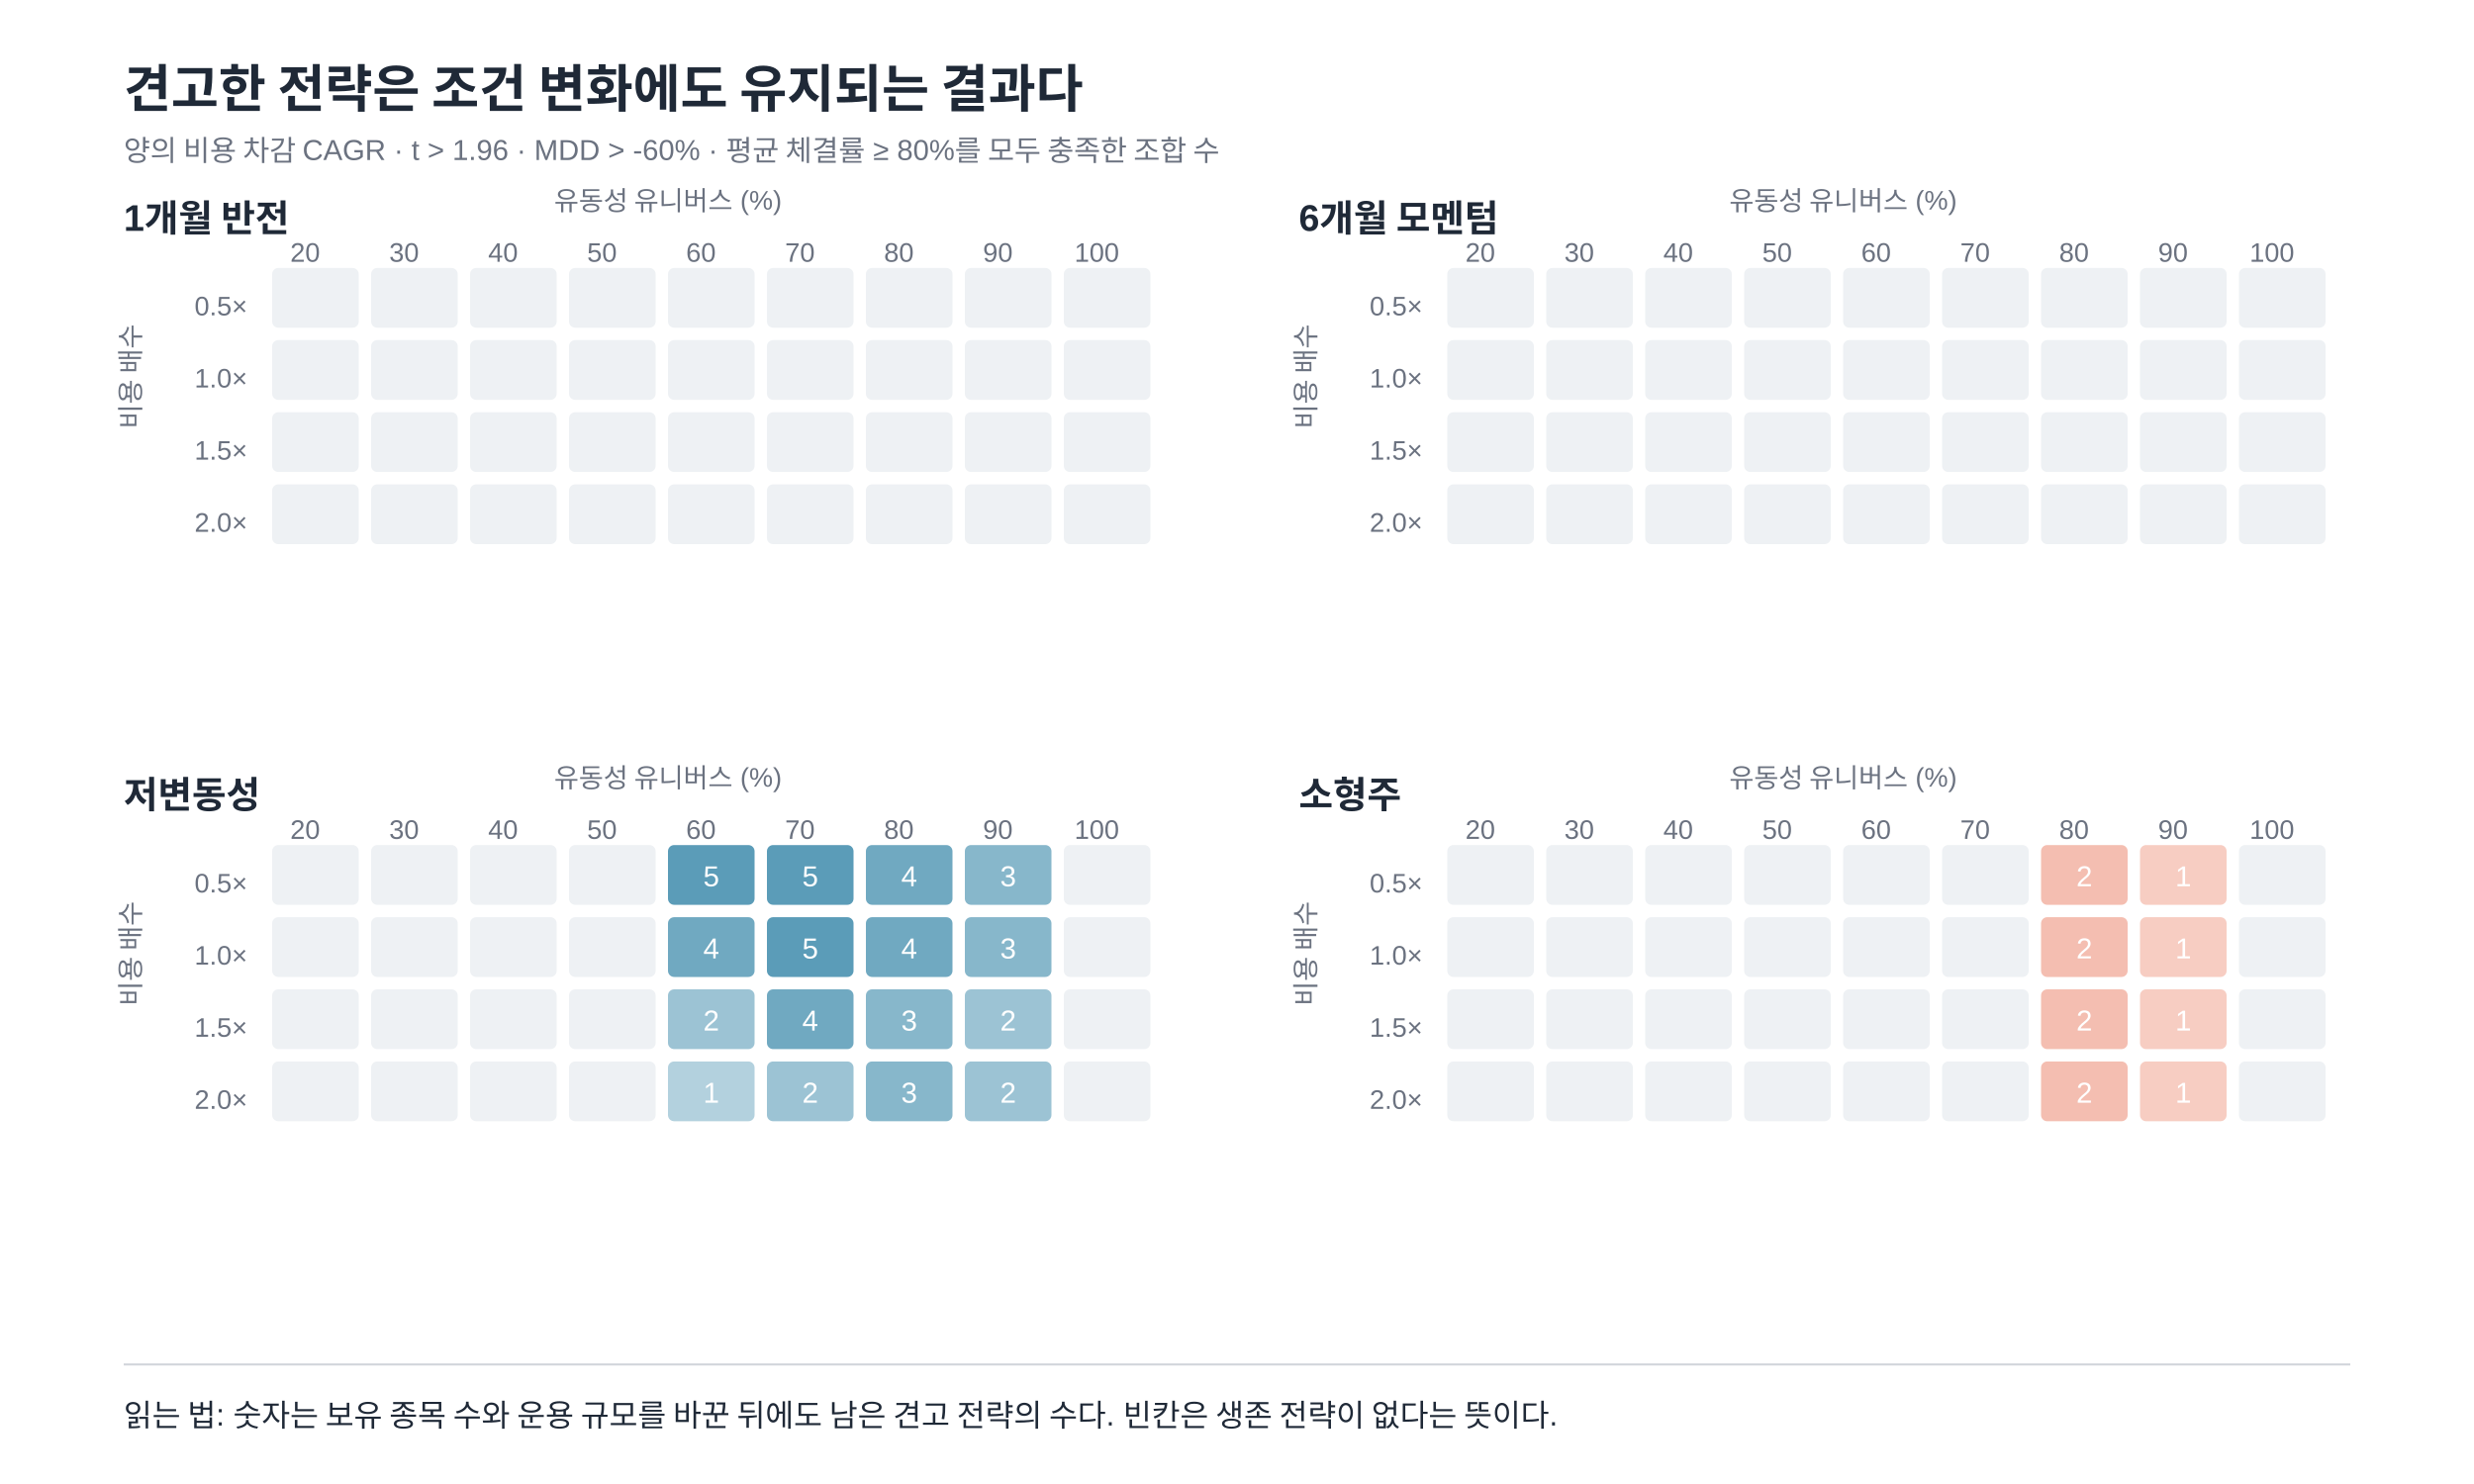
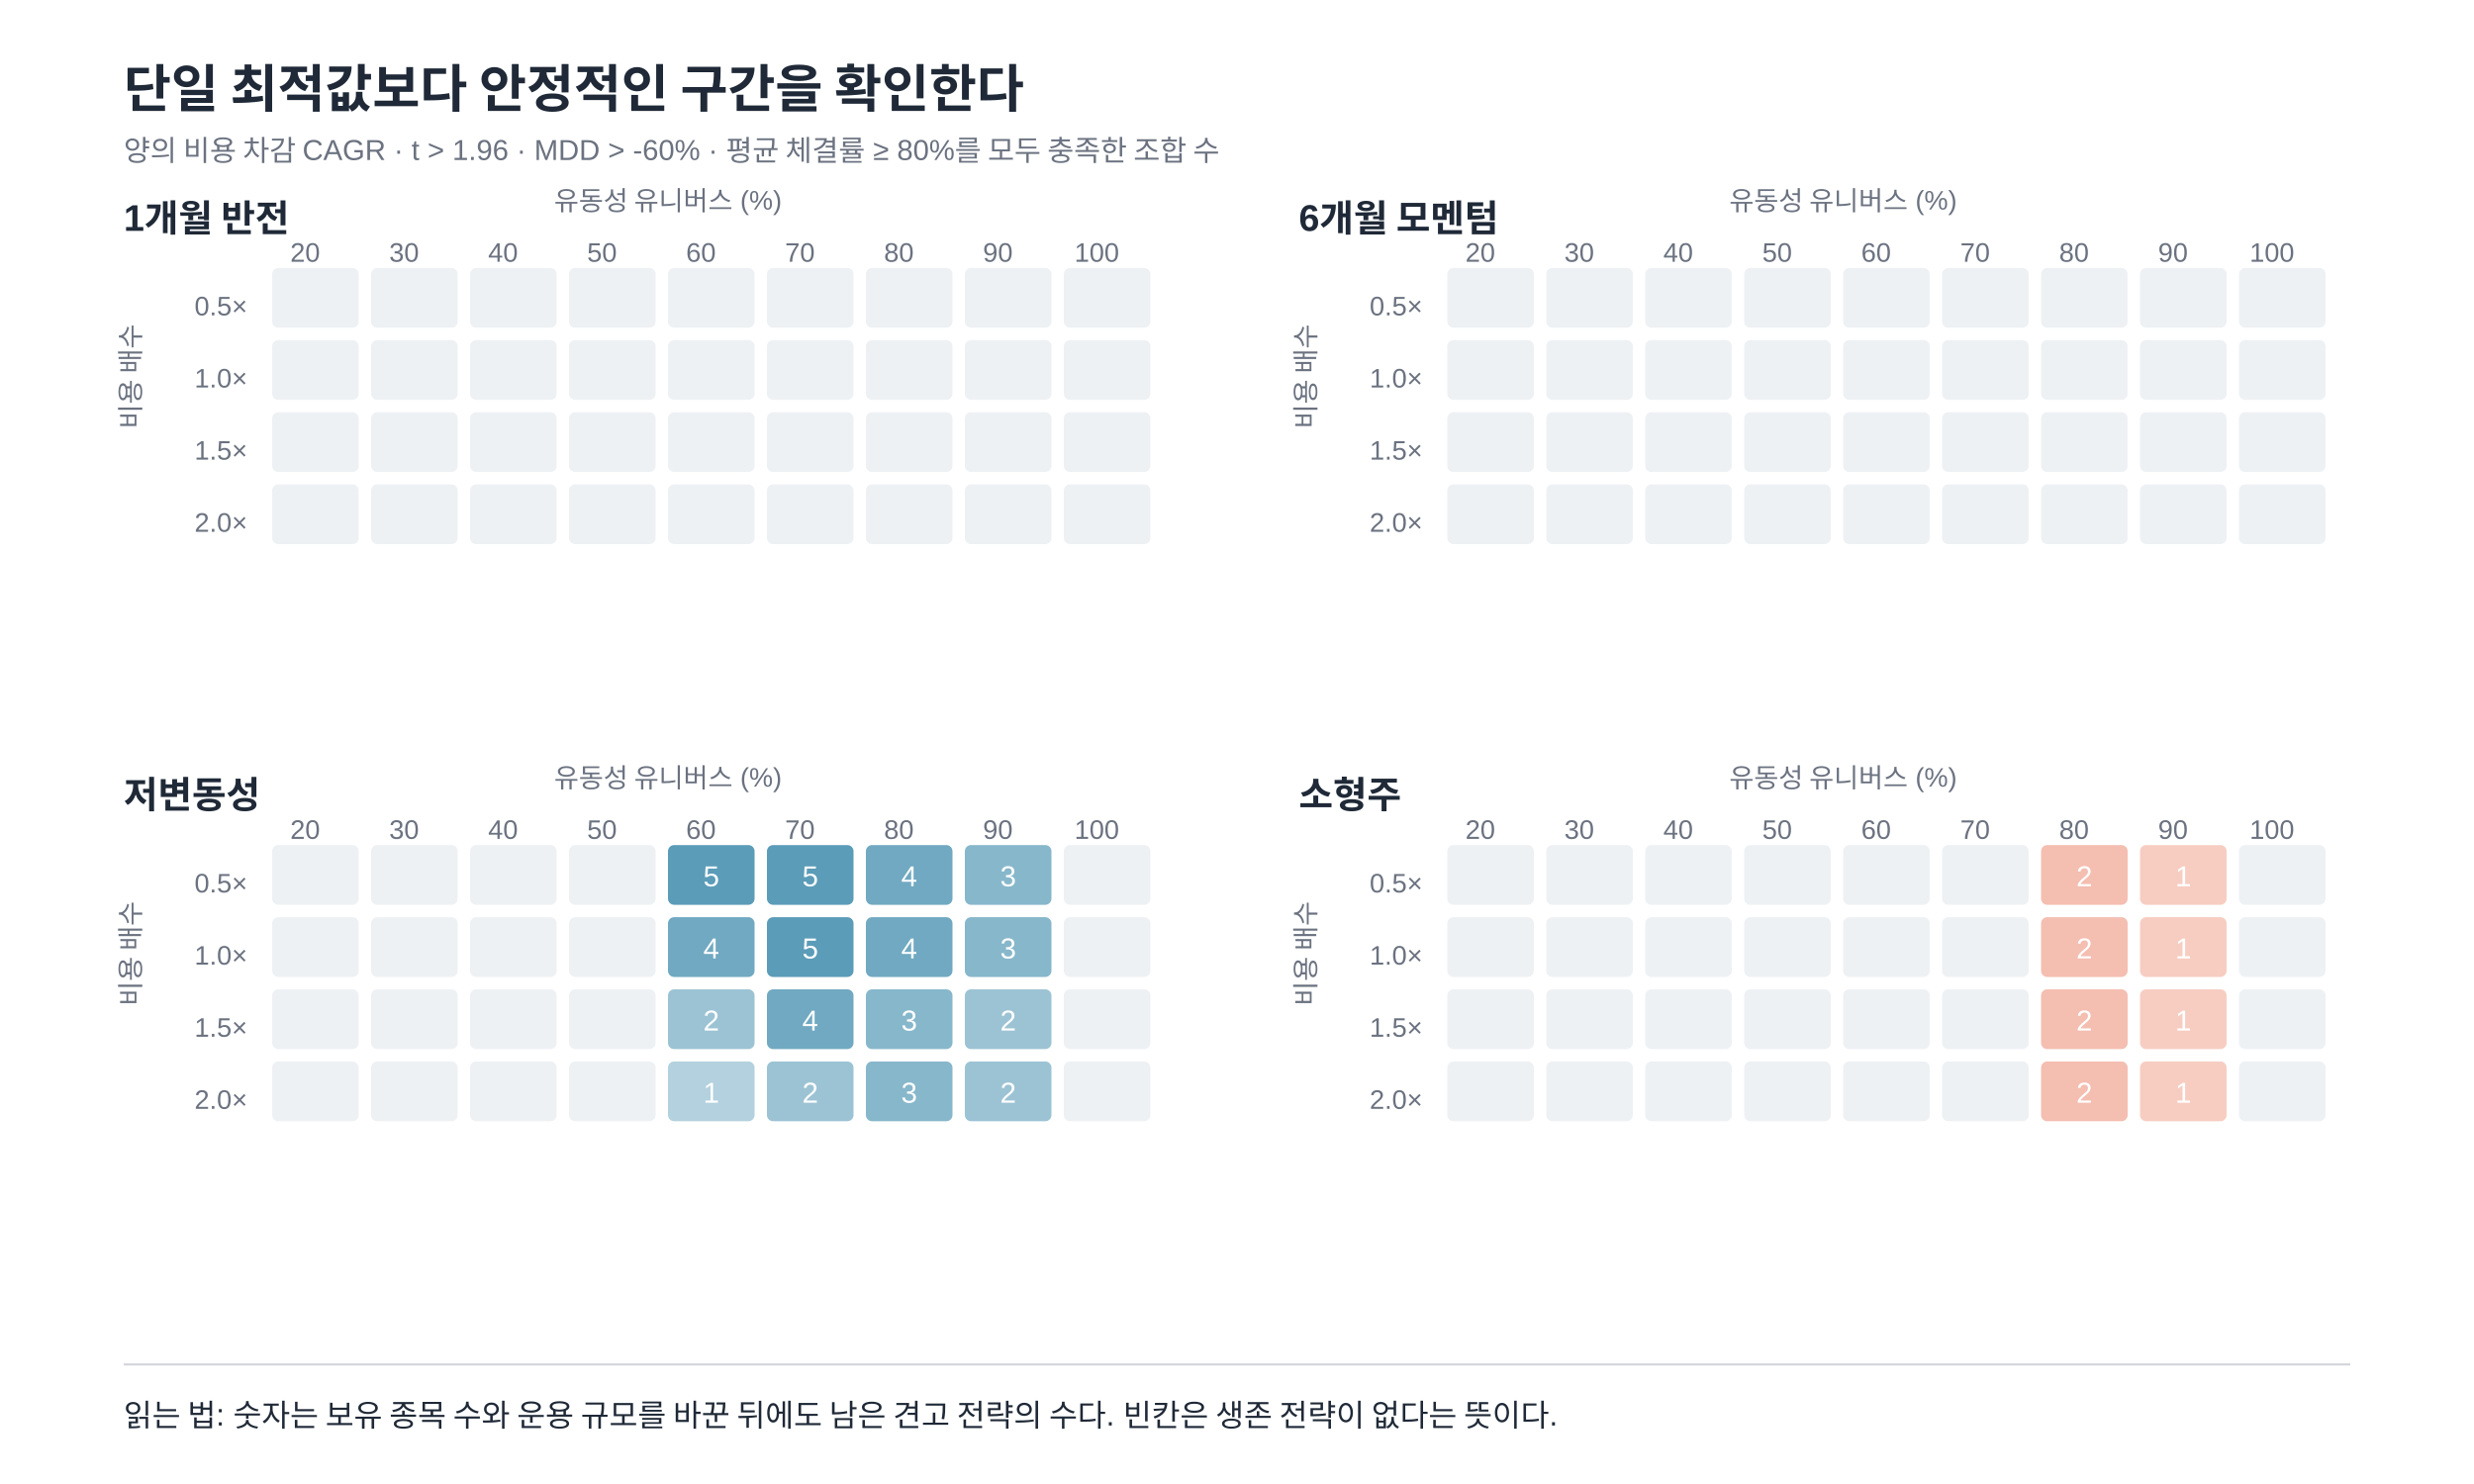
<svg xmlns="http://www.w3.org/2000/svg" width="1200" height="720" viewBox="0 0 1200 720" role="img" aria-labelledby="title desc">
  <rect width="1200" height="720" fill="#FFFFFF" />
  <style>text{font-family:Arial,sans-serif;fill:#1F2937}.muted{fill:#6B7280}.small{font-size:14px}.axis{font-size:13px}.title{font-size:25px;font-weight:700}.panel{font-size:18px;font-weight:700}.note{font-size:15px}</style>
-   <text x="60" y="52" class="title">견고한 전략은 조건 변화에도 유지되는 결과다</text>
+   <text x="60" y="52" class="title">단일 최적값보다 안정적인 구간을 확인한다</text>
  <text x="60" y="78" class="muted small">양의 비용 차감 CAGR · t &gt; 1.96 · MDD &gt; -60% · 평균 체결률 ≥ 80%를 모두 충족한 조합 수</text>
  <text x="60" y="112" class="panel">1개월 반전</text>
  <text x="148" y="127" text-anchor="middle" class="axis muted">20</text>
  <text x="196" y="127" text-anchor="middle" class="axis muted">30</text>
  <text x="244" y="127" text-anchor="middle" class="axis muted">40</text>
  <text x="292" y="127" text-anchor="middle" class="axis muted">50</text>
  <text x="340" y="127" text-anchor="middle" class="axis muted">60</text>
  <text x="388" y="127" text-anchor="middle" class="axis muted">70</text>
  <text x="436" y="127" text-anchor="middle" class="axis muted">80</text>
  <text x="484" y="127" text-anchor="middle" class="axis muted">90</text>
  <text x="532" y="127" text-anchor="middle" class="axis muted">100</text>
  <text x="324" y="102" text-anchor="middle" class="axis muted">유동성 유니버스 (%)</text>
  <text x="120" y="153" text-anchor="end" class="axis muted">0.5×</text>
  <rect x="132" y="130" width="42" height="29" rx="3" fill="#EEF1F4" opacity="1.00" />
  <rect x="180" y="130" width="42" height="29" rx="3" fill="#EEF1F4" opacity="1.00" />
  <rect x="228" y="130" width="42" height="29" rx="3" fill="#EEF1F4" opacity="1.00" />
  <rect x="276" y="130" width="42" height="29" rx="3" fill="#EEF1F4" opacity="1.00" />
  <rect x="324" y="130" width="42" height="29" rx="3" fill="#EEF1F4" opacity="1.00" />
  <rect x="372" y="130" width="42" height="29" rx="3" fill="#EEF1F4" opacity="1.00" />
  <rect x="420" y="130" width="42" height="29" rx="3" fill="#EEF1F4" opacity="1.00" />
  <rect x="468" y="130" width="42" height="29" rx="3" fill="#EEF1F4" opacity="1.00" />
  <rect x="516" y="130" width="42" height="29" rx="3" fill="#EEF1F4" opacity="1.00" />
  <text x="120" y="188" text-anchor="end" class="axis muted">1.0×</text>
  <rect x="132" y="165" width="42" height="29" rx="3" fill="#EEF1F4" opacity="1.00" />
  <rect x="180" y="165" width="42" height="29" rx="3" fill="#EEF1F4" opacity="1.00" />
  <rect x="228" y="165" width="42" height="29" rx="3" fill="#EEF1F4" opacity="1.00" />
  <rect x="276" y="165" width="42" height="29" rx="3" fill="#EEF1F4" opacity="1.00" />
  <rect x="324" y="165" width="42" height="29" rx="3" fill="#EEF1F4" opacity="1.00" />
  <rect x="372" y="165" width="42" height="29" rx="3" fill="#EEF1F4" opacity="1.00" />
  <rect x="420" y="165" width="42" height="29" rx="3" fill="#EEF1F4" opacity="1.00" />
  <rect x="468" y="165" width="42" height="29" rx="3" fill="#EEF1F4" opacity="1.00" />
  <rect x="516" y="165" width="42" height="29" rx="3" fill="#EEF1F4" opacity="1.00" />
  <text x="120" y="223" text-anchor="end" class="axis muted">1.5×</text>
  <rect x="132" y="200" width="42" height="29" rx="3" fill="#EEF1F4" opacity="1.00" />
  <rect x="180" y="200" width="42" height="29" rx="3" fill="#EEF1F4" opacity="1.00" />
  <rect x="228" y="200" width="42" height="29" rx="3" fill="#EEF1F4" opacity="1.00" />
  <rect x="276" y="200" width="42" height="29" rx="3" fill="#EEF1F4" opacity="1.00" />
  <rect x="324" y="200" width="42" height="29" rx="3" fill="#EEF1F4" opacity="1.00" />
  <rect x="372" y="200" width="42" height="29" rx="3" fill="#EEF1F4" opacity="1.00" />
  <rect x="420" y="200" width="42" height="29" rx="3" fill="#EEF1F4" opacity="1.00" />
  <rect x="468" y="200" width="42" height="29" rx="3" fill="#EEF1F4" opacity="1.00" />
  <rect x="516" y="200" width="42" height="29" rx="3" fill="#EEF1F4" opacity="1.00" />
  <text x="120" y="258" text-anchor="end" class="axis muted">2.0×</text>
  <rect x="132" y="235" width="42" height="29" rx="3" fill="#EEF1F4" opacity="1.00" />
  <rect x="180" y="235" width="42" height="29" rx="3" fill="#EEF1F4" opacity="1.00" />
  <rect x="228" y="235" width="42" height="29" rx="3" fill="#EEF1F4" opacity="1.00" />
  <rect x="276" y="235" width="42" height="29" rx="3" fill="#EEF1F4" opacity="1.00" />
  <rect x="324" y="235" width="42" height="29" rx="3" fill="#EEF1F4" opacity="1.00" />
  <rect x="372" y="235" width="42" height="29" rx="3" fill="#EEF1F4" opacity="1.00" />
  <rect x="420" y="235" width="42" height="29" rx="3" fill="#EEF1F4" opacity="1.00" />
  <rect x="468" y="235" width="42" height="29" rx="3" fill="#EEF1F4" opacity="1.00" />
  <rect x="516" y="235" width="42" height="29" rx="3" fill="#EEF1F4" opacity="1.00" />
  <text x="68" y="208" transform="rotate(-90 68 208)" class="axis muted">비용 배수</text>
  <text x="630" y="112" class="panel">6개월 모멘텀</text>
  <text x="718" y="127" text-anchor="middle" class="axis muted">20</text>
  <text x="766" y="127" text-anchor="middle" class="axis muted">30</text>
  <text x="814" y="127" text-anchor="middle" class="axis muted">40</text>
  <text x="862" y="127" text-anchor="middle" class="axis muted">50</text>
  <text x="910" y="127" text-anchor="middle" class="axis muted">60</text>
  <text x="958" y="127" text-anchor="middle" class="axis muted">70</text>
  <text x="1006" y="127" text-anchor="middle" class="axis muted">80</text>
  <text x="1054" y="127" text-anchor="middle" class="axis muted">90</text>
  <text x="1102" y="127" text-anchor="middle" class="axis muted">100</text>
  <text x="894" y="102" text-anchor="middle" class="axis muted">유동성 유니버스 (%)</text>
  <text x="690" y="153" text-anchor="end" class="axis muted">0.5×</text>
  <rect x="702" y="130" width="42" height="29" rx="3" fill="#EEF1F4" opacity="1.00" />
  <rect x="750" y="130" width="42" height="29" rx="3" fill="#EEF1F4" opacity="1.00" />
  <rect x="798" y="130" width="42" height="29" rx="3" fill="#EEF1F4" opacity="1.00" />
  <rect x="846" y="130" width="42" height="29" rx="3" fill="#EEF1F4" opacity="1.00" />
  <rect x="894" y="130" width="42" height="29" rx="3" fill="#EEF1F4" opacity="1.00" />
  <rect x="942" y="130" width="42" height="29" rx="3" fill="#EEF1F4" opacity="1.00" />
  <rect x="990" y="130" width="42" height="29" rx="3" fill="#EEF1F4" opacity="1.00" />
  <rect x="1038" y="130" width="42" height="29" rx="3" fill="#EEF1F4" opacity="1.00" />
  <rect x="1086" y="130" width="42" height="29" rx="3" fill="#EEF1F4" opacity="1.00" />
  <text x="690" y="188" text-anchor="end" class="axis muted">1.0×</text>
  <rect x="702" y="165" width="42" height="29" rx="3" fill="#EEF1F4" opacity="1.00" />
  <rect x="750" y="165" width="42" height="29" rx="3" fill="#EEF1F4" opacity="1.00" />
  <rect x="798" y="165" width="42" height="29" rx="3" fill="#EEF1F4" opacity="1.00" />
  <rect x="846" y="165" width="42" height="29" rx="3" fill="#EEF1F4" opacity="1.00" />
  <rect x="894" y="165" width="42" height="29" rx="3" fill="#EEF1F4" opacity="1.00" />
  <rect x="942" y="165" width="42" height="29" rx="3" fill="#EEF1F4" opacity="1.00" />
  <rect x="990" y="165" width="42" height="29" rx="3" fill="#EEF1F4" opacity="1.00" />
  <rect x="1038" y="165" width="42" height="29" rx="3" fill="#EEF1F4" opacity="1.00" />
  <rect x="1086" y="165" width="42" height="29" rx="3" fill="#EEF1F4" opacity="1.00" />
  <text x="690" y="223" text-anchor="end" class="axis muted">1.5×</text>
  <rect x="702" y="200" width="42" height="29" rx="3" fill="#EEF1F4" opacity="1.00" />
  <rect x="750" y="200" width="42" height="29" rx="3" fill="#EEF1F4" opacity="1.00" />
  <rect x="798" y="200" width="42" height="29" rx="3" fill="#EEF1F4" opacity="1.00" />
  <rect x="846" y="200" width="42" height="29" rx="3" fill="#EEF1F4" opacity="1.00" />
  <rect x="894" y="200" width="42" height="29" rx="3" fill="#EEF1F4" opacity="1.00" />
  <rect x="942" y="200" width="42" height="29" rx="3" fill="#EEF1F4" opacity="1.00" />
  <rect x="990" y="200" width="42" height="29" rx="3" fill="#EEF1F4" opacity="1.00" />
  <rect x="1038" y="200" width="42" height="29" rx="3" fill="#EEF1F4" opacity="1.00" />
  <rect x="1086" y="200" width="42" height="29" rx="3" fill="#EEF1F4" opacity="1.00" />
  <text x="690" y="258" text-anchor="end" class="axis muted">2.0×</text>
  <rect x="702" y="235" width="42" height="29" rx="3" fill="#EEF1F4" opacity="1.00" />
  <rect x="750" y="235" width="42" height="29" rx="3" fill="#EEF1F4" opacity="1.00" />
  <rect x="798" y="235" width="42" height="29" rx="3" fill="#EEF1F4" opacity="1.00" />
  <rect x="846" y="235" width="42" height="29" rx="3" fill="#EEF1F4" opacity="1.00" />
  <rect x="894" y="235" width="42" height="29" rx="3" fill="#EEF1F4" opacity="1.00" />
  <rect x="942" y="235" width="42" height="29" rx="3" fill="#EEF1F4" opacity="1.00" />
  <rect x="990" y="235" width="42" height="29" rx="3" fill="#EEF1F4" opacity="1.00" />
  <rect x="1038" y="235" width="42" height="29" rx="3" fill="#EEF1F4" opacity="1.00" />
  <rect x="1086" y="235" width="42" height="29" rx="3" fill="#EEF1F4" opacity="1.00" />
  <text x="638" y="208" transform="rotate(-90 638 208)" class="axis muted">비용 배수</text>
  <text x="60" y="392" class="panel">저변동성</text>
  <text x="148" y="407" text-anchor="middle" class="axis muted">20</text>
  <text x="196" y="407" text-anchor="middle" class="axis muted">30</text>
  <text x="244" y="407" text-anchor="middle" class="axis muted">40</text>
  <text x="292" y="407" text-anchor="middle" class="axis muted">50</text>
  <text x="340" y="407" text-anchor="middle" class="axis muted">60</text>
  <text x="388" y="407" text-anchor="middle" class="axis muted">70</text>
  <text x="436" y="407" text-anchor="middle" class="axis muted">80</text>
  <text x="484" y="407" text-anchor="middle" class="axis muted">90</text>
  <text x="532" y="407" text-anchor="middle" class="axis muted">100</text>
  <text x="324" y="382" text-anchor="middle" class="axis muted">유동성 유니버스 (%)</text>
  <text x="120" y="433" text-anchor="end" class="axis muted">0.5×</text>
  <rect x="132" y="410" width="42" height="29" rx="3" fill="#EEF1F4" opacity="1.00" />
  <rect x="180" y="410" width="42" height="29" rx="3" fill="#EEF1F4" opacity="1.00" />
  <rect x="228" y="410" width="42" height="29" rx="3" fill="#EEF1F4" opacity="1.00" />
  <rect x="276" y="410" width="42" height="29" rx="3" fill="#EEF1F4" opacity="1.00" />
  <rect x="324" y="410" width="42" height="29" rx="3" fill="#247BA0" opacity="0.75" />
  <text x="345" y="430" text-anchor="middle" class="small" fill="#FFFFFF" style="fill:#FFFFFF">5</text>
  <rect x="372" y="410" width="42" height="29" rx="3" fill="#247BA0" opacity="0.75" />
  <text x="393" y="430" text-anchor="middle" class="small" fill="#FFFFFF" style="fill:#FFFFFF">5</text>
  <rect x="420" y="410" width="42" height="29" rx="3" fill="#247BA0" opacity="0.65" />
  <text x="441" y="430" text-anchor="middle" class="small" fill="#FFFFFF" style="fill:#FFFFFF">4</text>
  <rect x="468" y="410" width="42" height="29" rx="3" fill="#247BA0" opacity="0.55" />
  <text x="489" y="430" text-anchor="middle" class="small" fill="#FFFFFF" style="fill:#FFFFFF">3</text>
  <rect x="516" y="410" width="42" height="29" rx="3" fill="#EEF1F4" opacity="1.00" />
  <text x="120" y="468" text-anchor="end" class="axis muted">1.0×</text>
  <rect x="132" y="445" width="42" height="29" rx="3" fill="#EEF1F4" opacity="1.00" />
  <rect x="180" y="445" width="42" height="29" rx="3" fill="#EEF1F4" opacity="1.00" />
  <rect x="228" y="445" width="42" height="29" rx="3" fill="#EEF1F4" opacity="1.00" />
  <rect x="276" y="445" width="42" height="29" rx="3" fill="#EEF1F4" opacity="1.00" />
  <rect x="324" y="445" width="42" height="29" rx="3" fill="#247BA0" opacity="0.65" />
  <text x="345" y="465" text-anchor="middle" class="small" fill="#FFFFFF" style="fill:#FFFFFF">4</text>
  <rect x="372" y="445" width="42" height="29" rx="3" fill="#247BA0" opacity="0.75" />
  <text x="393" y="465" text-anchor="middle" class="small" fill="#FFFFFF" style="fill:#FFFFFF">5</text>
  <rect x="420" y="445" width="42" height="29" rx="3" fill="#247BA0" opacity="0.65" />
  <text x="441" y="465" text-anchor="middle" class="small" fill="#FFFFFF" style="fill:#FFFFFF">4</text>
  <rect x="468" y="445" width="42" height="29" rx="3" fill="#247BA0" opacity="0.55" />
  <text x="489" y="465" text-anchor="middle" class="small" fill="#FFFFFF" style="fill:#FFFFFF">3</text>
  <rect x="516" y="445" width="42" height="29" rx="3" fill="#EEF1F4" opacity="1.00" />
  <text x="120" y="503" text-anchor="end" class="axis muted">1.5×</text>
  <rect x="132" y="480" width="42" height="29" rx="3" fill="#EEF1F4" opacity="1.00" />
  <rect x="180" y="480" width="42" height="29" rx="3" fill="#EEF1F4" opacity="1.00" />
  <rect x="228" y="480" width="42" height="29" rx="3" fill="#EEF1F4" opacity="1.00" />
  <rect x="276" y="480" width="42" height="29" rx="3" fill="#EEF1F4" opacity="1.00" />
  <rect x="324" y="480" width="42" height="29" rx="3" fill="#247BA0" opacity="0.45" />
  <text x="345" y="500" text-anchor="middle" class="small" fill="#FFFFFF" style="fill:#FFFFFF">2</text>
  <rect x="372" y="480" width="42" height="29" rx="3" fill="#247BA0" opacity="0.65" />
  <text x="393" y="500" text-anchor="middle" class="small" fill="#FFFFFF" style="fill:#FFFFFF">4</text>
  <rect x="420" y="480" width="42" height="29" rx="3" fill="#247BA0" opacity="0.55" />
  <text x="441" y="500" text-anchor="middle" class="small" fill="#FFFFFF" style="fill:#FFFFFF">3</text>
  <rect x="468" y="480" width="42" height="29" rx="3" fill="#247BA0" opacity="0.45" />
  <text x="489" y="500" text-anchor="middle" class="small" fill="#FFFFFF" style="fill:#FFFFFF">2</text>
  <rect x="516" y="480" width="42" height="29" rx="3" fill="#EEF1F4" opacity="1.00" />
  <text x="120" y="538" text-anchor="end" class="axis muted">2.0×</text>
  <rect x="132" y="515" width="42" height="29" rx="3" fill="#EEF1F4" opacity="1.00" />
  <rect x="180" y="515" width="42" height="29" rx="3" fill="#EEF1F4" opacity="1.00" />
  <rect x="228" y="515" width="42" height="29" rx="3" fill="#EEF1F4" opacity="1.00" />
  <rect x="276" y="515" width="42" height="29" rx="3" fill="#EEF1F4" opacity="1.00" />
  <rect x="324" y="515" width="42" height="29" rx="3" fill="#247BA0" opacity="0.35" />
  <text x="345" y="535" text-anchor="middle" class="small" fill="#FFFFFF" style="fill:#FFFFFF">1</text>
  <rect x="372" y="515" width="42" height="29" rx="3" fill="#247BA0" opacity="0.45" />
  <text x="393" y="535" text-anchor="middle" class="small" fill="#FFFFFF" style="fill:#FFFFFF">2</text>
  <rect x="420" y="515" width="42" height="29" rx="3" fill="#247BA0" opacity="0.55" />
  <text x="441" y="535" text-anchor="middle" class="small" fill="#FFFFFF" style="fill:#FFFFFF">3</text>
  <rect x="468" y="515" width="42" height="29" rx="3" fill="#247BA0" opacity="0.45" />
  <text x="489" y="535" text-anchor="middle" class="small" fill="#FFFFFF" style="fill:#FFFFFF">2</text>
  <rect x="516" y="515" width="42" height="29" rx="3" fill="#EEF1F4" opacity="1.00" />
  <text x="68" y="488" transform="rotate(-90 68 488)" class="axis muted">비용 배수</text>
  <text x="630" y="392" class="panel">소형주</text>
  <text x="718" y="407" text-anchor="middle" class="axis muted">20</text>
  <text x="766" y="407" text-anchor="middle" class="axis muted">30</text>
  <text x="814" y="407" text-anchor="middle" class="axis muted">40</text>
  <text x="862" y="407" text-anchor="middle" class="axis muted">50</text>
  <text x="910" y="407" text-anchor="middle" class="axis muted">60</text>
  <text x="958" y="407" text-anchor="middle" class="axis muted">70</text>
  <text x="1006" y="407" text-anchor="middle" class="axis muted">80</text>
  <text x="1054" y="407" text-anchor="middle" class="axis muted">90</text>
  <text x="1102" y="407" text-anchor="middle" class="axis muted">100</text>
  <text x="894" y="382" text-anchor="middle" class="axis muted">유동성 유니버스 (%)</text>
  <text x="690" y="433" text-anchor="end" class="axis muted">0.5×</text>
  <rect x="702" y="410" width="42" height="29" rx="3" fill="#EEF1F4" opacity="1.00" />
  <rect x="750" y="410" width="42" height="29" rx="3" fill="#EEF1F4" opacity="1.00" />
  <rect x="798" y="410" width="42" height="29" rx="3" fill="#EEF1F4" opacity="1.00" />
  <rect x="846" y="410" width="42" height="29" rx="3" fill="#EEF1F4" opacity="1.00" />
  <rect x="894" y="410" width="42" height="29" rx="3" fill="#EEF1F4" opacity="1.00" />
  <rect x="942" y="410" width="42" height="29" rx="3" fill="#EEF1F4" opacity="1.00" />
  <rect x="990" y="410" width="42" height="29" rx="3" fill="#E76F51" opacity="0.45" />
  <text x="1011" y="430" text-anchor="middle" class="small" fill="#FFFFFF" style="fill:#FFFFFF">2</text>
  <rect x="1038" y="410" width="42" height="29" rx="3" fill="#E76F51" opacity="0.35" />
  <text x="1059" y="430" text-anchor="middle" class="small" fill="#FFFFFF" style="fill:#FFFFFF">1</text>
  <rect x="1086" y="410" width="42" height="29" rx="3" fill="#EEF1F4" opacity="1.00" />
  <text x="690" y="468" text-anchor="end" class="axis muted">1.0×</text>
  <rect x="702" y="445" width="42" height="29" rx="3" fill="#EEF1F4" opacity="1.00" />
  <rect x="750" y="445" width="42" height="29" rx="3" fill="#EEF1F4" opacity="1.00" />
  <rect x="798" y="445" width="42" height="29" rx="3" fill="#EEF1F4" opacity="1.00" />
  <rect x="846" y="445" width="42" height="29" rx="3" fill="#EEF1F4" opacity="1.00" />
  <rect x="894" y="445" width="42" height="29" rx="3" fill="#EEF1F4" opacity="1.00" />
  <rect x="942" y="445" width="42" height="29" rx="3" fill="#EEF1F4" opacity="1.00" />
  <rect x="990" y="445" width="42" height="29" rx="3" fill="#E76F51" opacity="0.45" />
  <text x="1011" y="465" text-anchor="middle" class="small" fill="#FFFFFF" style="fill:#FFFFFF">2</text>
  <rect x="1038" y="445" width="42" height="29" rx="3" fill="#E76F51" opacity="0.35" />
  <text x="1059" y="465" text-anchor="middle" class="small" fill="#FFFFFF" style="fill:#FFFFFF">1</text>
  <rect x="1086" y="445" width="42" height="29" rx="3" fill="#EEF1F4" opacity="1.00" />
  <text x="690" y="503" text-anchor="end" class="axis muted">1.5×</text>
  <rect x="702" y="480" width="42" height="29" rx="3" fill="#EEF1F4" opacity="1.00" />
  <rect x="750" y="480" width="42" height="29" rx="3" fill="#EEF1F4" opacity="1.00" />
  <rect x="798" y="480" width="42" height="29" rx="3" fill="#EEF1F4" opacity="1.00" />
  <rect x="846" y="480" width="42" height="29" rx="3" fill="#EEF1F4" opacity="1.00" />
  <rect x="894" y="480" width="42" height="29" rx="3" fill="#EEF1F4" opacity="1.00" />
  <rect x="942" y="480" width="42" height="29" rx="3" fill="#EEF1F4" opacity="1.00" />
  <rect x="990" y="480" width="42" height="29" rx="3" fill="#E76F51" opacity="0.45" />
  <text x="1011" y="500" text-anchor="middle" class="small" fill="#FFFFFF" style="fill:#FFFFFF">2</text>
  <rect x="1038" y="480" width="42" height="29" rx="3" fill="#E76F51" opacity="0.35" />
  <text x="1059" y="500" text-anchor="middle" class="small" fill="#FFFFFF" style="fill:#FFFFFF">1</text>
  <rect x="1086" y="480" width="42" height="29" rx="3" fill="#EEF1F4" opacity="1.00" />
  <text x="690" y="538" text-anchor="end" class="axis muted">2.0×</text>
  <rect x="702" y="515" width="42" height="29" rx="3" fill="#EEF1F4" opacity="1.00" />
  <rect x="750" y="515" width="42" height="29" rx="3" fill="#EEF1F4" opacity="1.00" />
  <rect x="798" y="515" width="42" height="29" rx="3" fill="#EEF1F4" opacity="1.00" />
  <rect x="846" y="515" width="42" height="29" rx="3" fill="#EEF1F4" opacity="1.00" />
  <rect x="894" y="515" width="42" height="29" rx="3" fill="#EEF1F4" opacity="1.00" />
  <rect x="942" y="515" width="42" height="29" rx="3" fill="#EEF1F4" opacity="1.00" />
  <rect x="990" y="515" width="42" height="29" rx="3" fill="#E76F51" opacity="0.45" />
  <text x="1011" y="535" text-anchor="middle" class="small" fill="#FFFFFF" style="fill:#FFFFFF">2</text>
  <rect x="1038" y="515" width="42" height="29" rx="3" fill="#E76F51" opacity="0.35" />
  <text x="1059" y="535" text-anchor="middle" class="small" fill="#FFFFFF" style="fill:#FFFFFF">1</text>
  <rect x="1086" y="515" width="42" height="29" rx="3" fill="#EEF1F4" opacity="1.00" />
  <text x="638" y="488" transform="rotate(-90 638 488)" class="axis muted">비용 배수</text>
  <line x1="60" y1="662" x2="1140" y2="662" stroke="#D1D5DB" />
  <text x="60" y="692" class="note">읽는 법: 숫자는 보유 종목 수와 운용 규모를 바꾼 뒤에도 남은 견고 전략의 수다. 빈칸은 생존 전략이 없다는 뜻이다.</text>
</svg>
